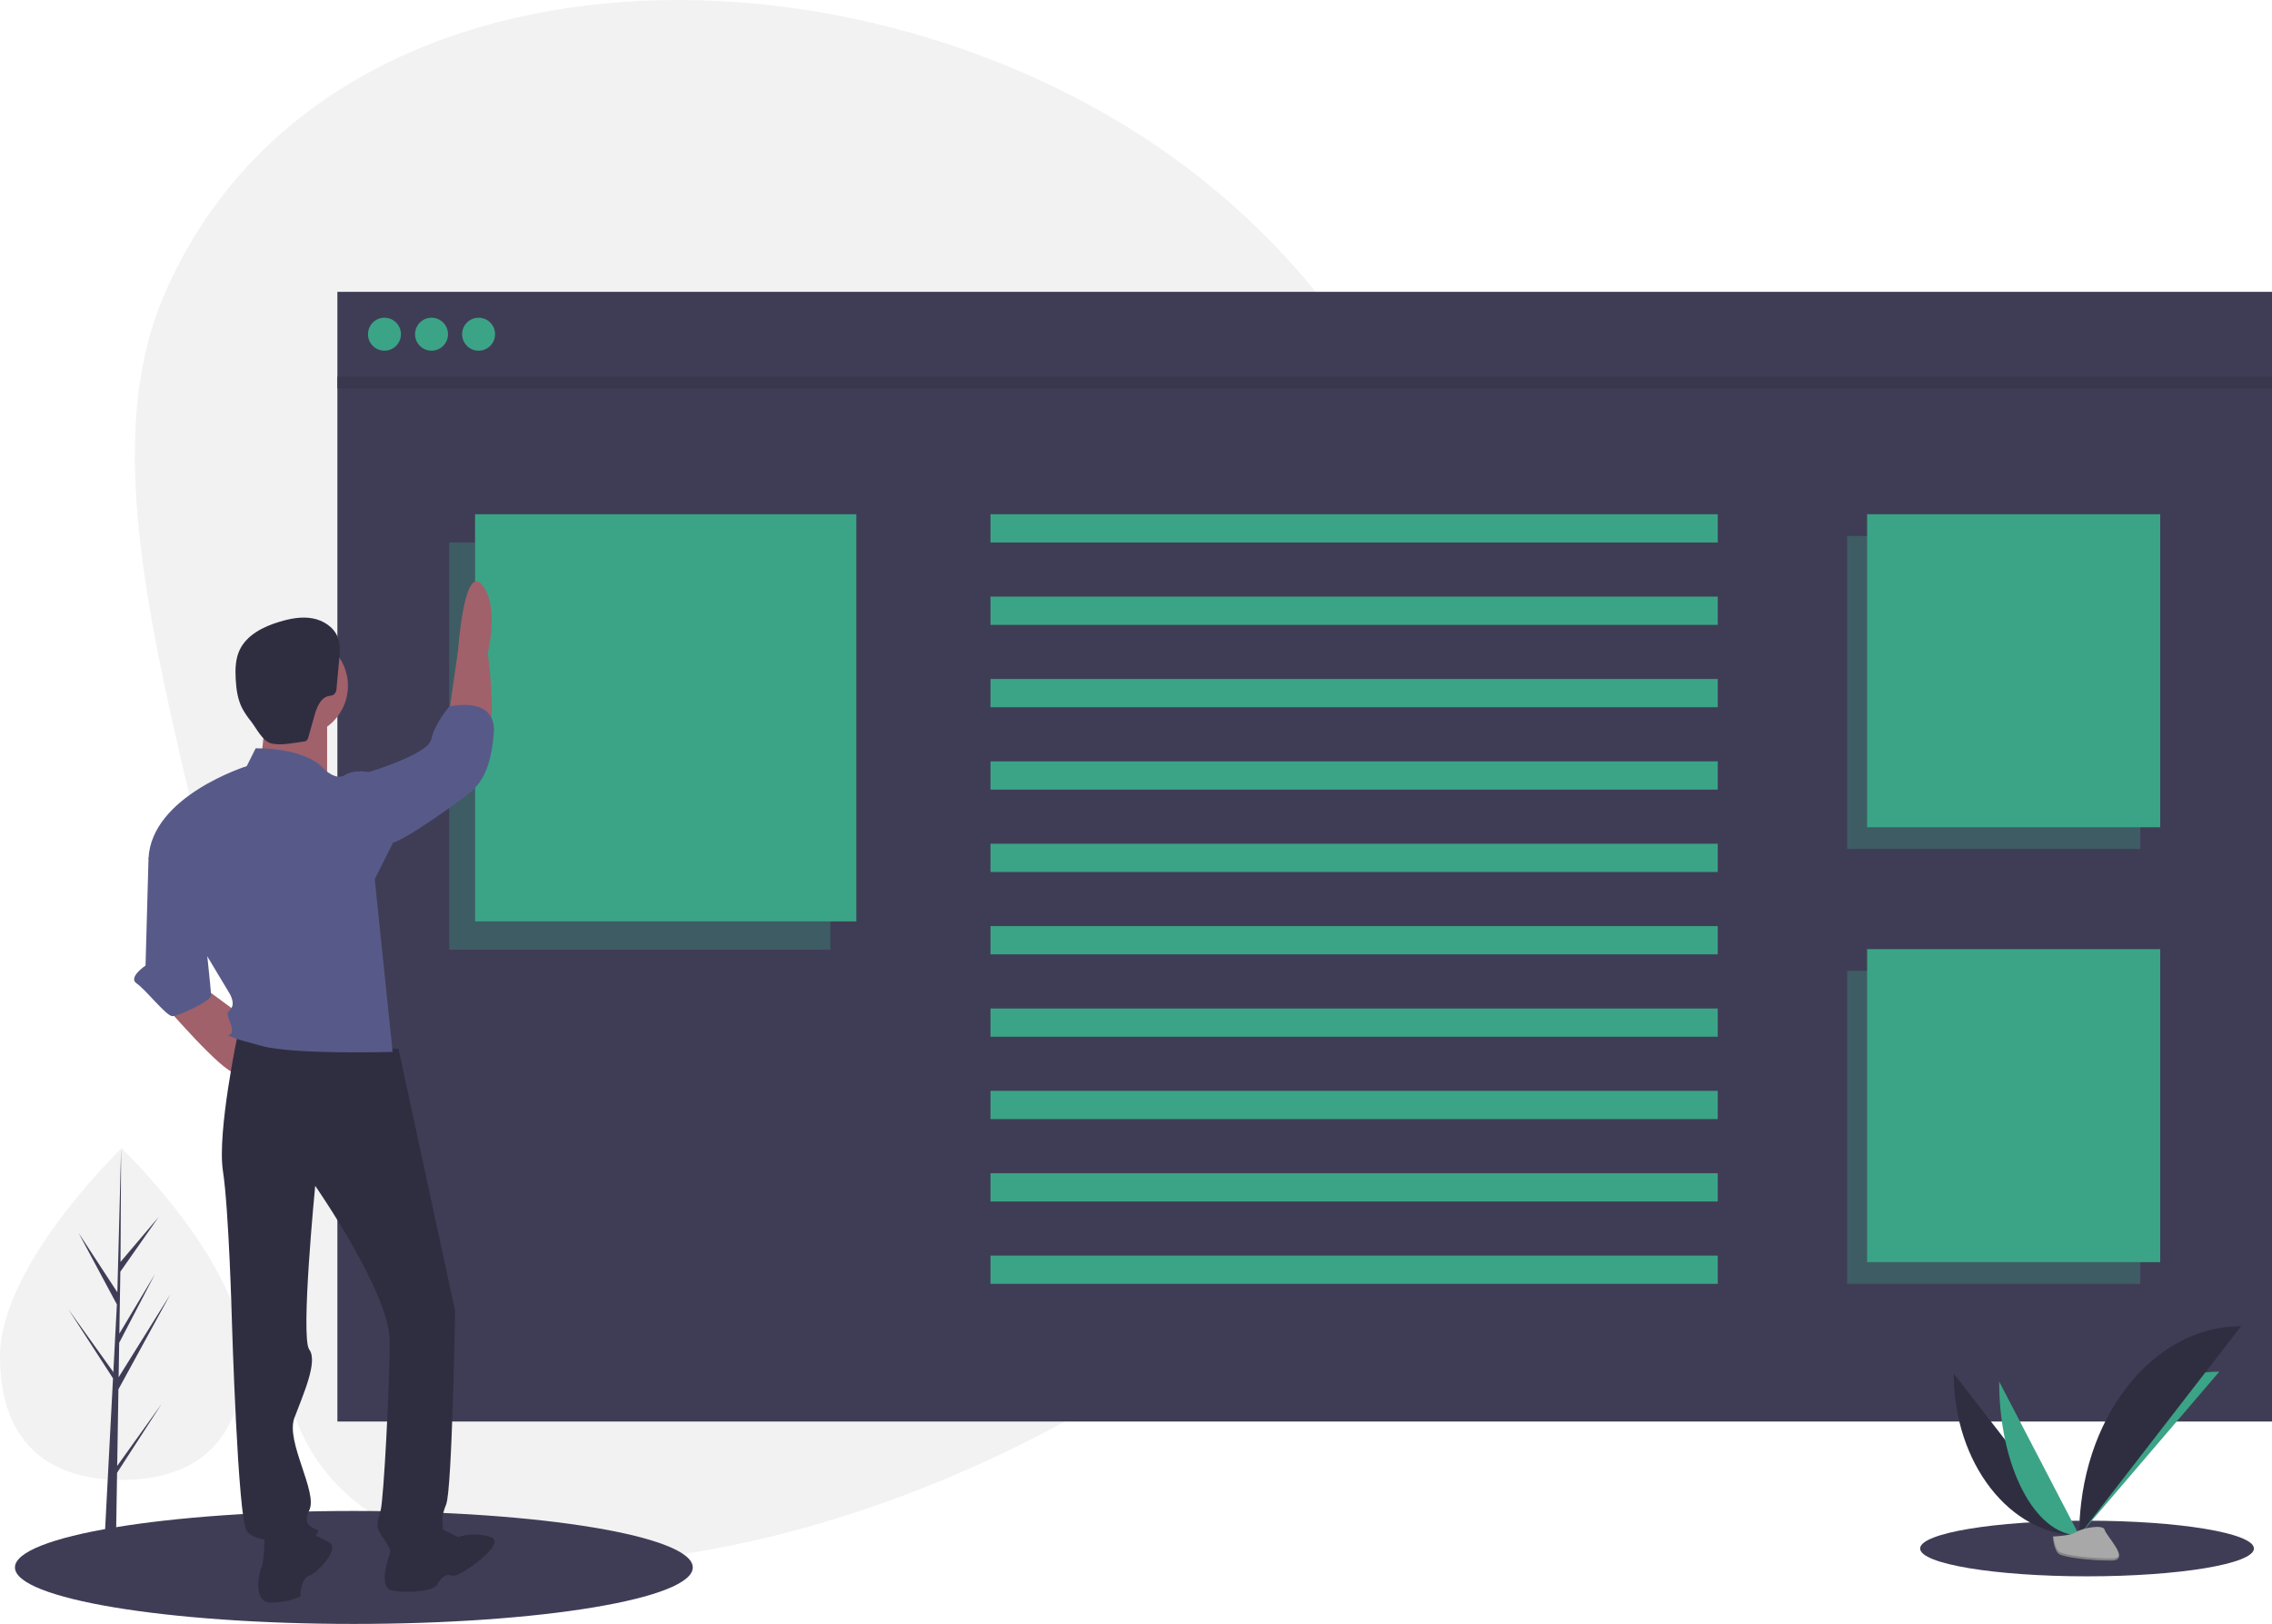
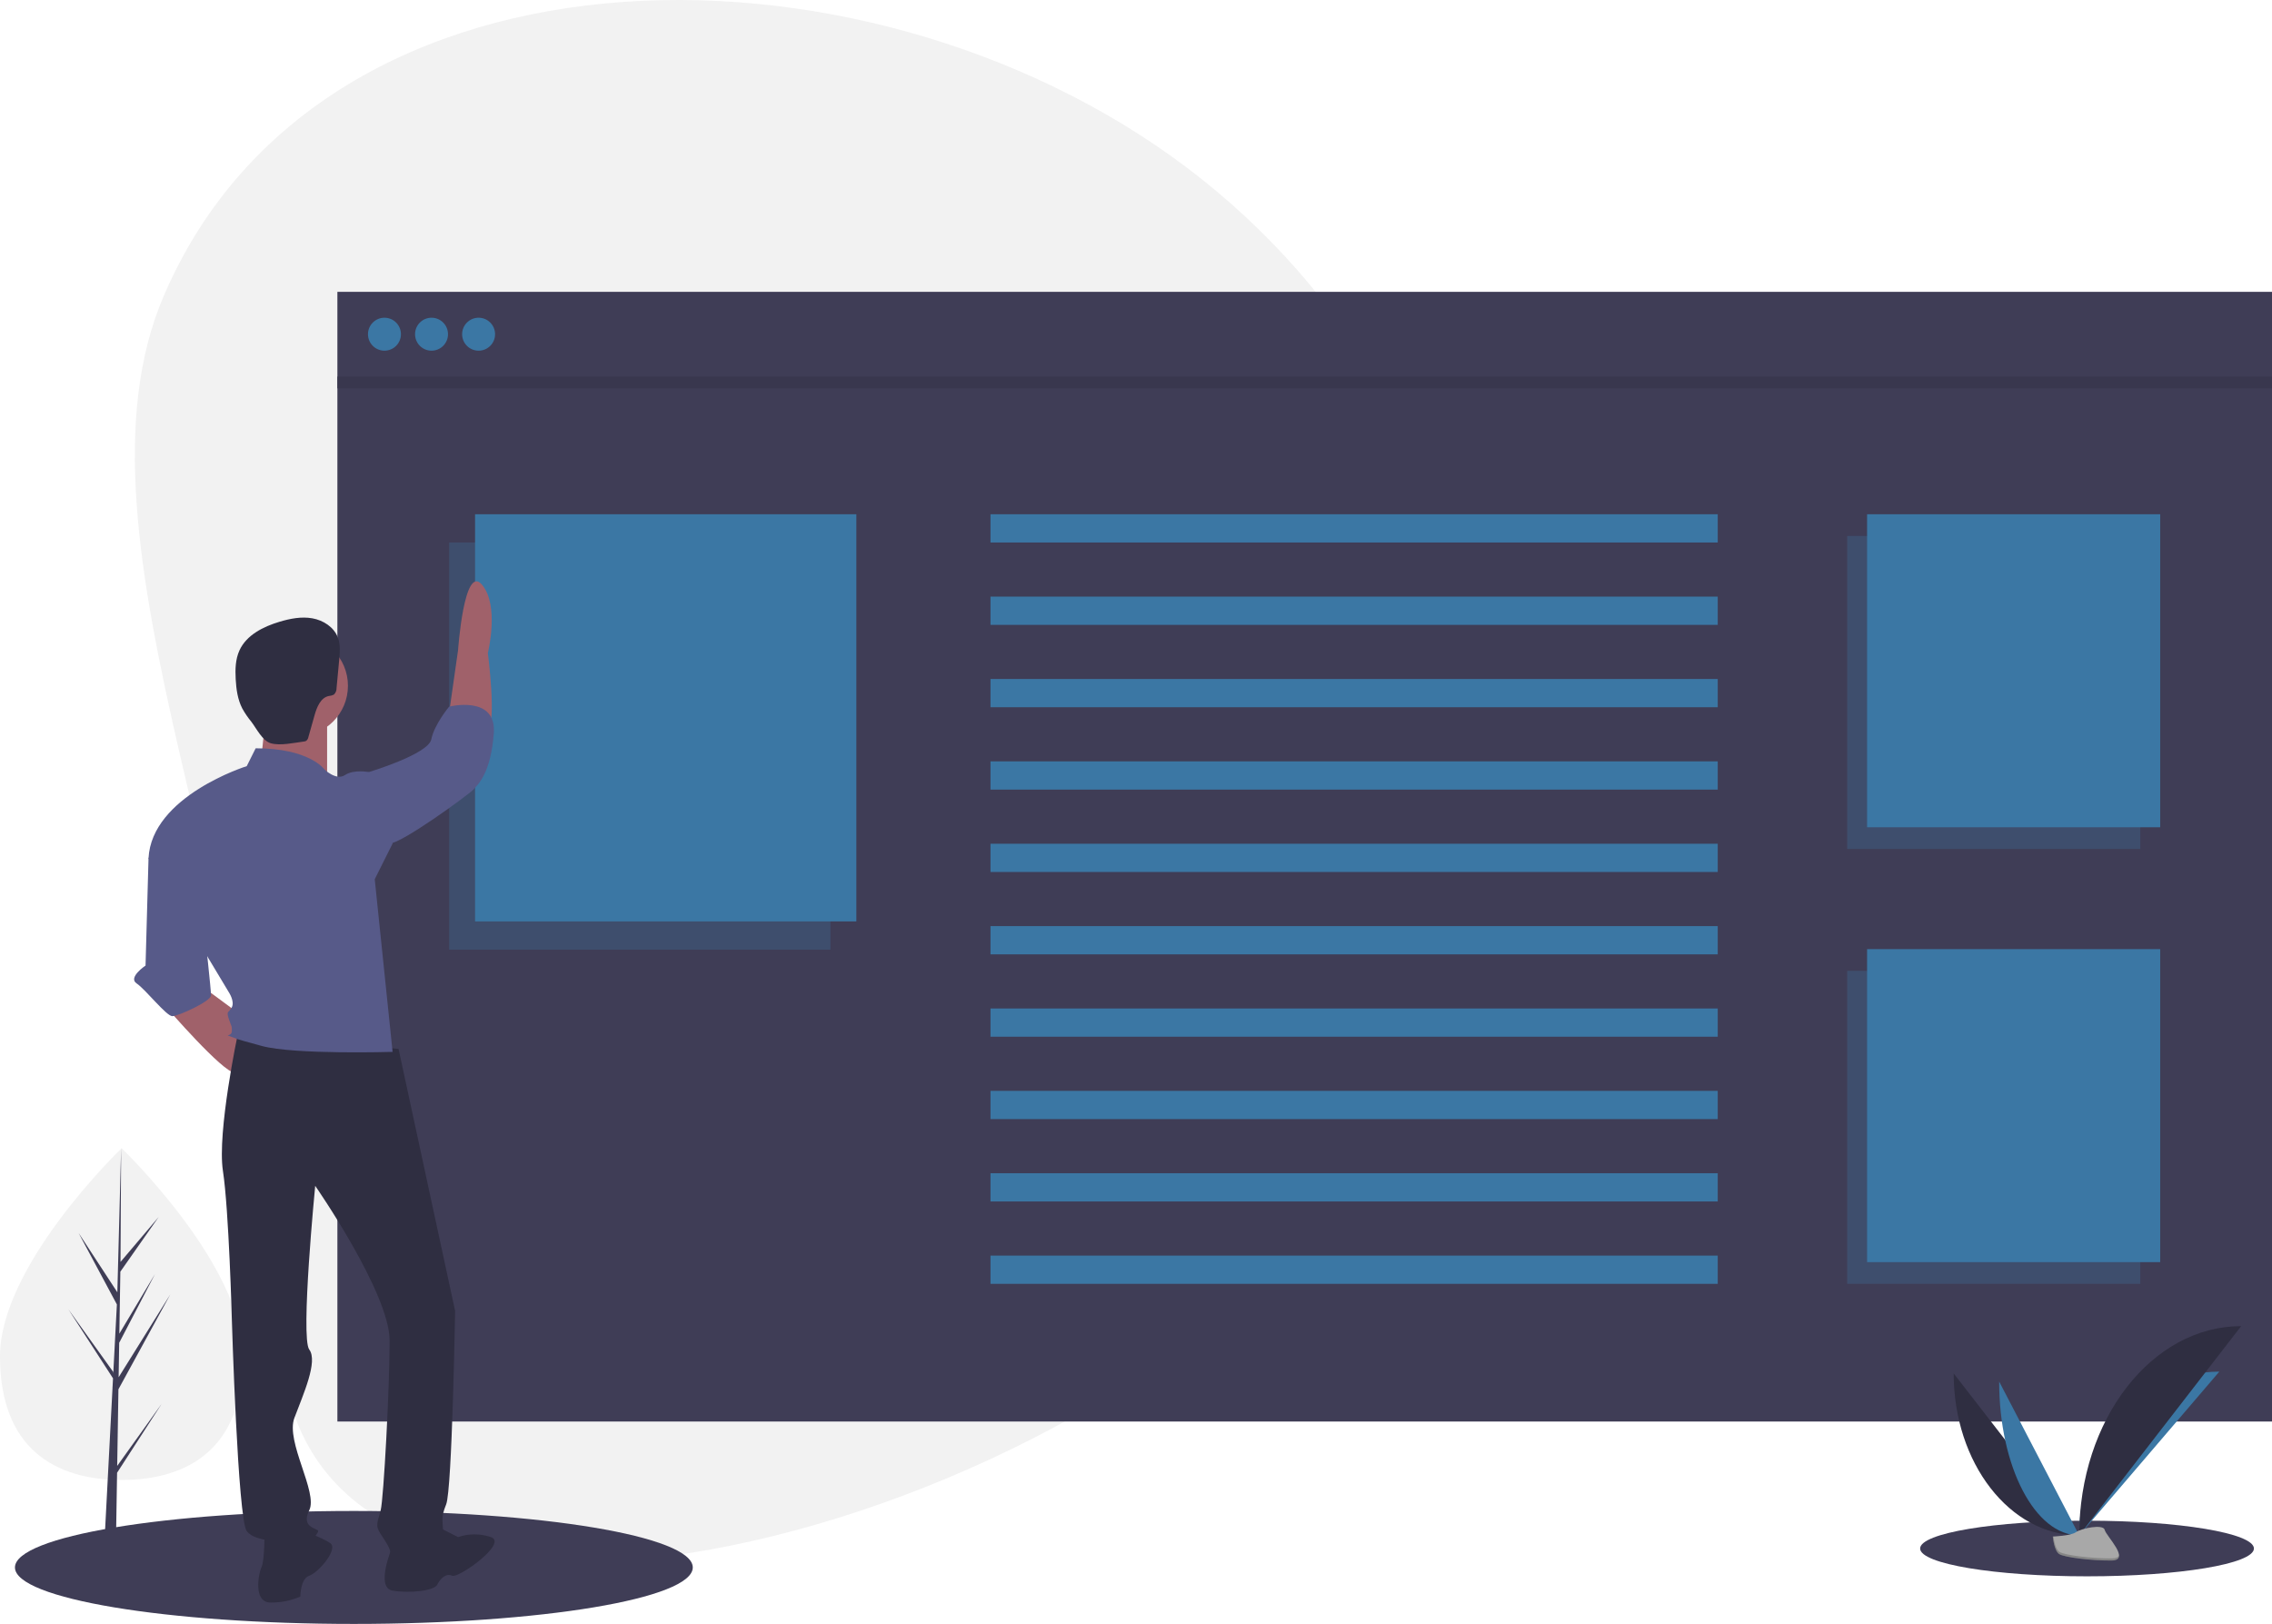
<svg xmlns="http://www.w3.org/2000/svg" id="fda871d6-4a4f-49fc-88be-f761f3bd5c82" data-name="Layer 1" width="965.353" height="690.003" viewBox="0 0 965.353 690.003">
  <path d="M220.676,681.319c0,38.918-23.136,52.507-51.676,52.507s-51.676-13.589-51.676-52.507S169,592.89,169,592.89,220.676,642.401,220.676,681.319Z" transform="translate(-117.3237 -104.9986)" fill="#f2f2f2" />
  <polygon points="49.794 622.874 50.323 590.303 72.349 550.008 50.406 585.193 50.644 570.548 65.824 541.395 50.707 566.672 50.707 566.673 51.135 540.332 67.39 517.123 51.202 536.19 51.469 487.892 49.789 551.83 49.927 549.193 33.401 523.896 49.662 554.256 48.122 583.674 48.077 582.893 29.024 556.272 48.019 585.651 47.826 589.33 47.792 589.385 47.808 589.687 43.901 664.322 49.121 664.322 49.747 625.772 68.695 596.464 49.794 622.874" fill="#3f3d56" />
  <path d="M628.119,181.264c135.674,108.109,158.02,305.734,49.912,441.408s-437.368,223.344-441.408,49.912c-4.066-174.543-93.881-338.111-49.912-441.408C254.655,71.555,492.445,73.155,628.119,181.264Z" transform="translate(-117.3237 -104.9986)" fill="#f2f2f2" />
  <ellipse cx="150.353" cy="666.003" rx="144" ry="24" fill="#3f3d56" />
  <ellipse cx="886.762" cy="657.956" rx="70.914" ry="11.819" fill="#3f3d56" />
  <rect x="143.353" y="160.003" width="822" height="444" fill="#3f3d56" />
  <rect x="143.353" y="124.003" width="822" height="41" fill="#3f3d56" />
-   <circle cx="163.353" cy="142.003" r="7" fill="#3ba486" />
-   <circle cx="183.353" cy="142.003" r="7" fill="#3ba486" />
-   <circle cx="203.353" cy="142.003" r="7" fill="#3ba486" />
+   <circle cx="163.353" cy="142.003" r="7" fill="#3b77a4" />
+   <circle cx="183.353" cy="142.003" r="7" fill="#3b77a4" />
+   <circle cx="203.353" cy="142.003" r="7" fill="#3b77a4" />
  <rect x="143.353" y="160.003" width="822" height="5" opacity="0.1" />
-   <rect x="190.853" y="230.503" width="162" height="173" fill="#3ba486" opacity="0.3" />
-   <rect x="201.853" y="218.503" width="162" height="173" fill="#3ba486" />
-   <rect x="784.853" y="227.728" width="124.543" height="133" fill="#3ba486" opacity="0.3" />
-   <rect x="793.309" y="218.503" width="124.543" height="133" fill="#3ba486" />
-   <rect x="784.853" y="412.503" width="124.543" height="133" fill="#3ba486" opacity="0.3" />
-   <rect x="793.309" y="403.277" width="124.543" height="133" fill="#3ba486" />
-   <rect x="420.853" y="218.503" width="309" height="12" fill="#3ba486" />
-   <rect x="420.853" y="253.503" width="309" height="12" fill="#3ba486" />
-   <rect x="420.853" y="288.503" width="309" height="12" fill="#3ba486" />
-   <rect x="420.853" y="323.503" width="309" height="12" fill="#3ba486" />
-   <rect x="420.853" y="358.503" width="309" height="12" fill="#3ba486" />
-   <rect x="420.853" y="393.503" width="309" height="12" fill="#3ba486" />
-   <rect x="420.853" y="428.503" width="309" height="12" fill="#3ba486" />
-   <rect x="420.853" y="463.503" width="309" height="12" fill="#3ba486" />
-   <rect x="420.853" y="498.503" width="309" height="12" fill="#3ba486" />
-   <rect x="420.853" y="533.503" width="309" height="12" fill="#3ba486" />
+   <rect x="190.853" y="230.503" width="162" height="173" fill="#3b77a4" opacity="0.3" />
+   <rect x="201.853" y="218.503" width="162" height="173" fill="#3b77a4" />
+   <rect x="784.853" y="227.728" width="124.543" height="133" fill="#3b77a4" opacity="0.3" />
+   <rect x="793.309" y="218.503" width="124.543" height="133" fill="#3b77a4" />
+   <rect x="784.853" y="412.503" width="124.543" height="133" fill="#3b77a4" opacity="0.3" />
+   <rect x="793.309" y="403.277" width="124.543" height="133" fill="#3b77a4" />
+   <rect x="420.853" y="218.503" width="309" height="12" fill="#3b77a4" />
+   <rect x="420.853" y="253.503" width="309" height="12" fill="#3b77a4" />
+   <rect x="420.853" y="288.503" width="309" height="12" fill="#3b77a4" />
+   <rect x="420.853" y="323.503" width="309" height="12" fill="#3b77a4" />
+   <rect x="420.853" y="358.503" width="309" height="12" fill="#3b77a4" />
+   <rect x="420.853" y="393.503" width="309" height="12" fill="#3b77a4" />
+   <rect x="420.853" y="428.503" width="309" height="12" fill="#3b77a4" />
+   <rect x="420.853" y="463.503" width="309" height="12" fill="#3b77a4" />
+   <rect x="420.853" y="498.503" width="309" height="12" fill="#3b77a4" />
+   <rect x="420.853" y="533.503" width="309" height="12" fill="#3b77a4" />
  <circle cx="126.339" cy="291.382" r="21.5" fill="#a0616a" />
  <path d="M229.751,406.498s0,22.765-3.794,25.294,30.353,5.059,30.353,5.059V407.763Z" transform="translate(-117.3237 -104.9986)" fill="#a0616a" />
  <path d="M188.015,532.969S212.045,560.793,217.104,560.793,227.222,541.822,227.222,541.822l-24.03-17.706Z" transform="translate(-117.3237 -104.9986)" fill="#a0616a" />
  <path d="M308.163,407.763l3.794-26.559s2.529-36.677,10.118-27.824,2.529,29.088,2.529,29.088,3.794,29.088,0,32.882S308.163,407.763,308.163,407.763Z" transform="translate(-117.3237 -104.9986)" fill="#a0616a" />
  <path d="M286.663,550.675l-68.294-6.324s-8.853,41.735-6.324,58.177,3.794,63.236,3.794,63.236,2.529,84.736,6.324,89.794,16.441,3.794,20.235,6.324,10.118-5.059,10.118-6.324-7.588-1.265-3.794-8.853-10.118-29.088-6.324-39.206,10.118-24.029,6.324-29.088,2.529-69.559,2.529-69.559,31.618,45.53,31.618,65.765-2.529,67.03-3.794,72.089-2.529,6.324,0,10.118,5.059,7.588,3.794,8.853,22.765,0,22.765-7.588-1.265-7.588,1.265-13.912,3.794-82.206,3.794-82.206Z" transform="translate(-117.3237 -104.9986)" fill="#2f2e41" />
  <path d="M225.957,422.939l-3.794,7.588s-40.471,12.647-41.735,39.206l34.147,56.912s2.529,3.794,1.265,6.324-2.529,1.265-1.265,5.059,1.265,2.529,1.265,5.059-3.794,1.265,0,2.529-1.265,0,12.647,3.794,55.647,2.529,55.647,2.529l-7.588-73.353L284.134,463.41l-10.118-30.353s-6.324-1.265-10.118,1.265-8.853-2.529-8.853-2.529S248.722,422.939,225.957,422.939Z" transform="translate(-117.3237 -104.9986)" fill="#575a89" />
  <path d="M267.692,434.322l6.324-1.265s25.294-7.588,26.559-13.912,7.588-13.912,7.588-13.912,20.235-5.059,18.971,11.382-6.324,21.5-8.853,24.029S287.928,463.41,282.869,463.41,267.692,434.322,267.692,434.322Z" transform="translate(-117.3237 -104.9986)" fill="#575a89" />
  <path d="M182.957,464.675l-2.529,5.059-1.265,45.53s-7.588,5.059-3.794,7.588,12.647,13.912,15.177,13.912,16.441-6.324,16.441-8.853-2.529-25.294-2.529-25.294Z" transform="translate(-117.3237 -104.9986)" fill="#575a89" />
  <path d="M229.751,755.558s0,12.647-1.265,15.177-3.794,15.177,3.794,15.177a30.69,30.69,0,0,0,12.647-2.529s0-7.588,3.794-8.853,12.647-11.382,8.853-13.912-11.382-5.059-11.382-5.059Z" transform="translate(-117.3237 -104.9986)" fill="#2f2e41" />
  <path d="M284.134,761.882s-7.588,17.706,0,18.971,17.706,0,18.971-2.529,3.794-5.059,6.324-3.794S333.457,760.617,325.869,758.088a21.897,21.897,0,0,0-13.912,0l-7.588-3.794Z" transform="translate(-117.3237 -104.9986)" fill="#2f2e41" />
  <path d="M246.381,420.078a2.598,2.598,0,0,0,1.029-.284,2.659,2.659,0,0,0,.959-1.66l2.583-9.151c.98-3.472,2.554-7.528,6.087-8.262a5.741,5.741,0,0,0,2.131-.567,3.69,3.69,0,0,0,1.157-2.854l1.107-11.828c.299-3.198.583-6.523-.532-9.535-1.645-4.443-6.157-7.368-10.819-8.209s-9.465.1-14.003,1.459c-6.884,2.062-14.013,5.613-17.004,12.147-1.732,3.783-1.838,8.097-1.607,12.251.238,4.277.833,8.638,2.799,12.444a37.301,37.301,0,0,0,3.791,5.572c2.135,2.763,4.754,8.166,8.287,9.197C236.329,421.961,242.344,420.602,246.381,420.078Z" transform="translate(-117.3237 -104.9986)" fill="#2f2e41" />
  <path d="M947.429,688.571c0,38.029,23.857,68.802,53.341,68.802" transform="translate(-117.3237 -104.9986)" fill="#2f2e41" />
-   <path d="M1000.769,757.373c0-38.456,26.623-69.575,59.525-69.575" transform="translate(-117.3237 -104.9986)" fill="#3ba486" />
-   <path d="M966.755,692.019c0,36.124,15.213,65.354,34.014,65.354" transform="translate(-117.3237 -104.9986)" fill="#3ba486" />
+   <path d="M1000.769,757.373c0-38.456,26.623-69.575,59.525-69.575" transform="translate(-117.3237 -104.9986)" fill="#3b77a4" />
+   <path d="M966.755,692.019c0,36.124,15.213,65.354,34.014,65.354" transform="translate(-117.3237 -104.9986)" fill="#3b77a4" />
  <path d="M1000.769,757.373c0-49.139,30.773-88.901,68.802-88.901" transform="translate(-117.3237 -104.9986)" fill="#2f2e41" />
  <path d="M989.548,757.858s7.565-.233,9.844-1.856,11.636-3.562,12.202-.958,11.368,12.949,2.828,13.018-19.844-1.33-22.119-2.716S989.548,757.858,989.548,757.858Z" transform="translate(-117.3237 -104.9986)" fill="#a8a8a8" />
  <path d="M1014.574,767.155c-8.54.069-19.844-1.33-22.119-2.716-1.733-1.056-2.423-4.843-2.654-6.59-.16.007-.253.01-.253.01s.479,6.101,2.755,7.487,13.579,2.785,22.119,2.716c2.465-.02,3.317-.897,3.27-2.196C1017.349,766.65,1016.409,767.14,1014.574,767.155Z" transform="translate(-117.3237 -104.9986)" opacity="0.2" />
</svg>
